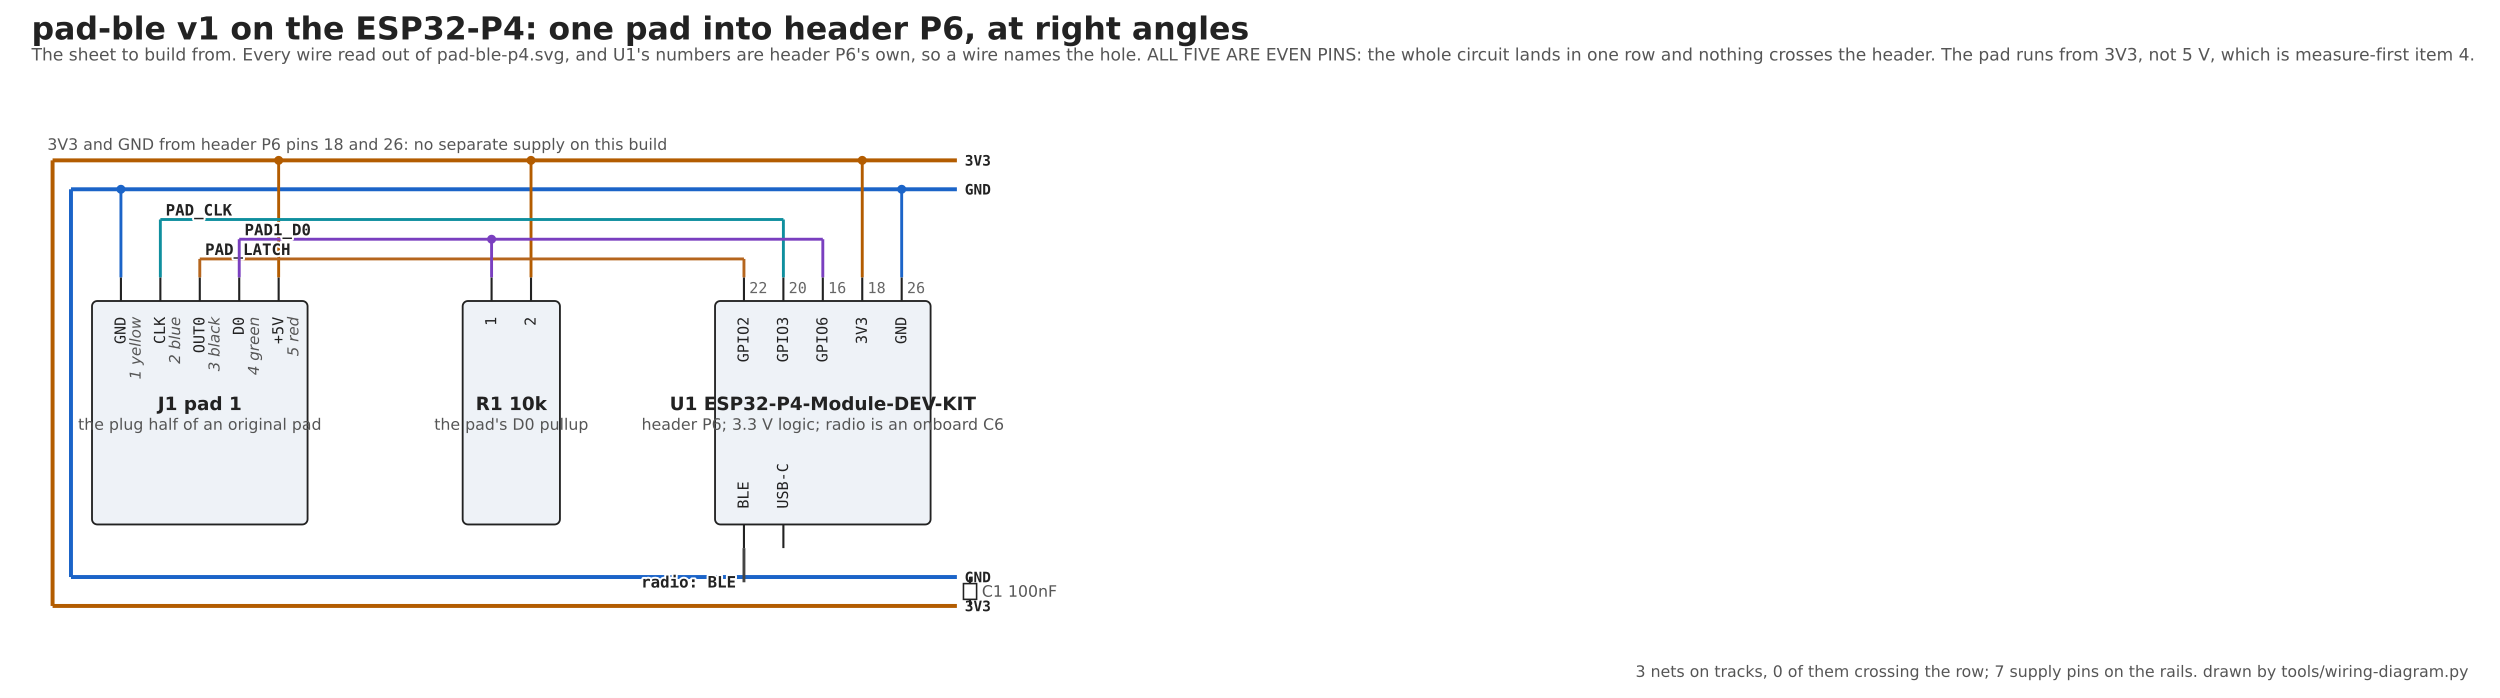
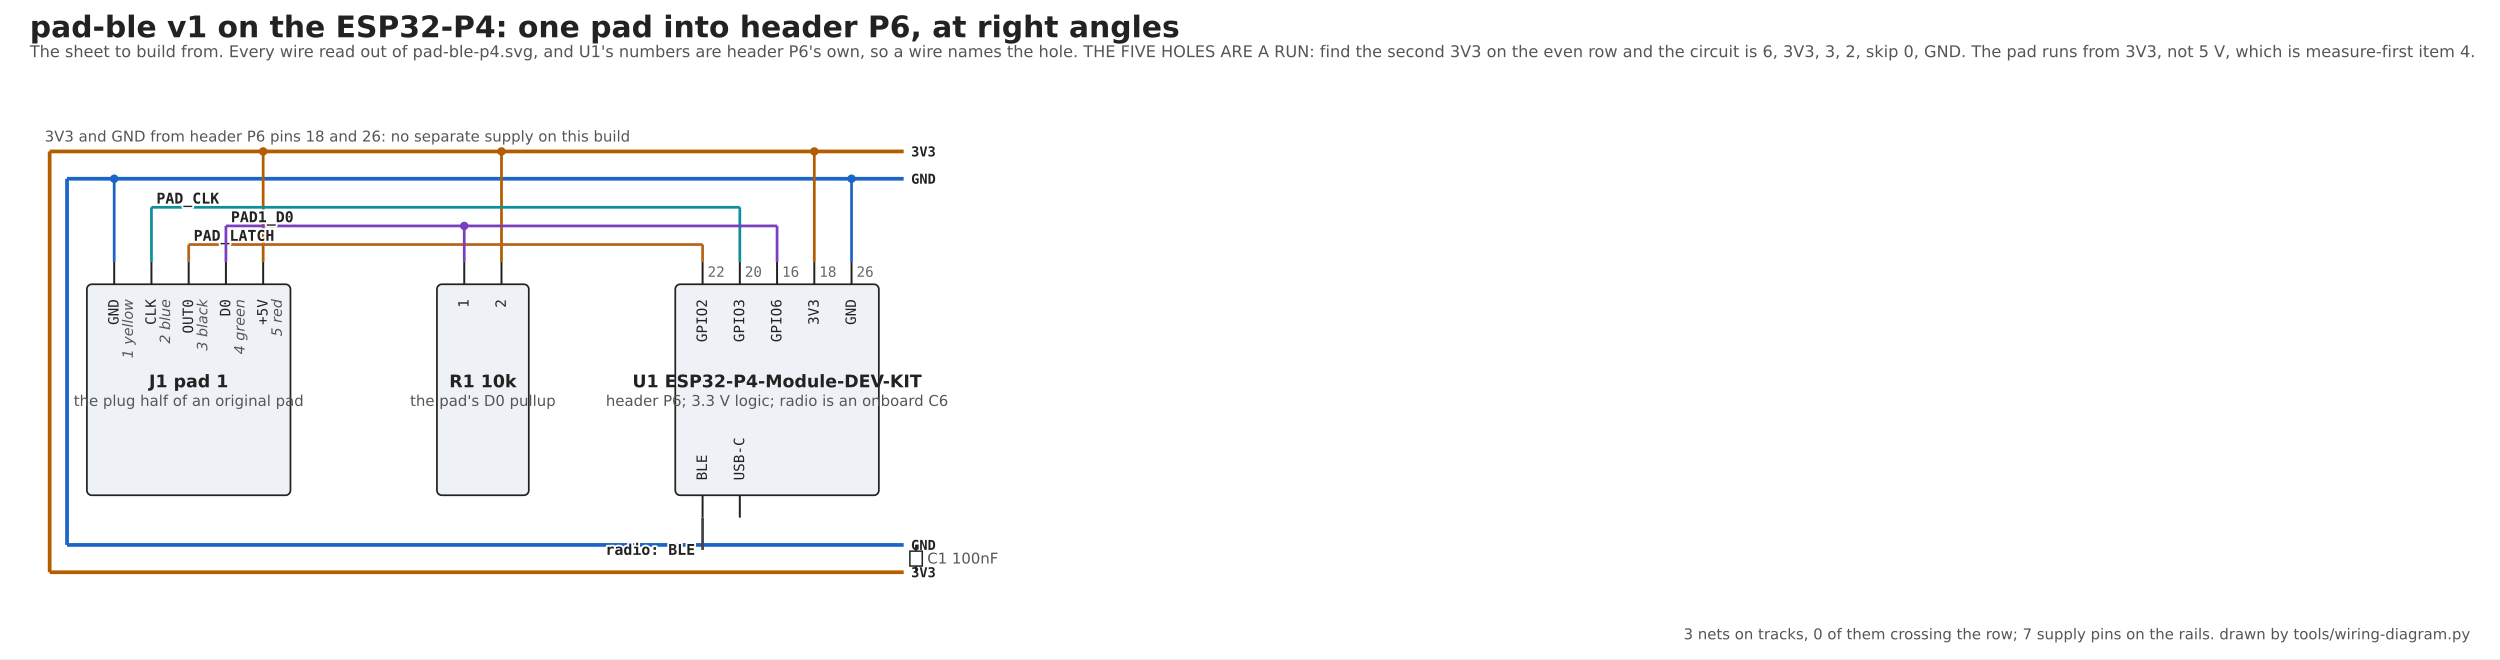
- <svg xmlns="http://www.w3.org/2000/svg" viewBox="0 0 1902 531" width="1902" height="531" role="img" aria-label="pad-ble adapter wiring diagram, ESP32-P4">
+ <svg xmlns="http://www.w3.org/2000/svg" viewBox="0 0 2014 531" width="2014" height="531" role="img" aria-label="pad-ble adapter wiring diagram, ESP32-P4">
  <style>
 text{font-family:ui-sans-serif,'DejaVu Sans',sans-serif;fill:#222}
 .title{font-size:24px;font-weight:700}
 .sub{font-size:13px;fill:#555}
 .ref{font-size:14px;font-weight:700}
 .note{font-size:12px;fill:#555}
 .pin{font-family:ui-monospace,'DejaVu Sans Mono',monospace;font-size:11.5px}
 .pinno{font-family:ui-monospace,'DejaVu Sans Mono',monospace;font-size:11.5px;fill:#666}
 .net{font-family:ui-monospace,'DejaVu Sans Mono',monospace;font-size:12px;font-weight:700;paint-order:stroke;stroke:#fff;stroke-width:3px;stroke-linejoin:round}
 .rail{font-family:ui-monospace,'DejaVu Sans Mono',monospace;font-size:11px;font-weight:700}
 .lead{font-size:11.5px;font-style:italic;fill:#555}
 .body{fill:#f4f2ea;stroke:#222;stroke-width:1.6}
 .hdr{fill:#eef2f7;stroke:#222;stroke-width:1.4}
 .cap{fill:#fff;stroke:#222;stroke-width:1.2}
 .stub{stroke:#222;stroke-width:1.6}
 .wire{fill:none;stroke-width:2.2;stroke-linejoin:miter}
 .railline{fill:none;stroke-width:3}
 .notch{fill:#fff;stroke:#222;stroke-width:1.2}
</style>
-   <rect x="0" y="0" width="1902" height="531" fill="#ffffff" />
+   <rect x="0" y="0" width="2014" height="531" fill="#ffffff" />
  <g class="sheet-heading" data-height="60">
    <text class="title" x="24.0" y="30.0" text-anchor="start">pad-ble v1 on the ESP32-P4: one pad into header P6, at right angles</text>
-     <text class="sub" x="24.0" y="46.0" text-anchor="start">The sheet to build from. Every wire read out of pad-ble-p4.svg, and U1's numbers are header P6's own, so a wire names the hole. ALL FIVE ARE EVEN PINS: the whole circuit lands in one row and nothing crosses the header. The pad runs from 3V3, not 5 V, which is measure-first item 4.</text>
+     <text class="sub" x="24.0" y="46.0" text-anchor="start">The sheet to build from. Every wire read out of pad-ble-p4.svg, and U1's numbers are header P6's own, so a wire names the hole. THE FIVE HOLES ARE A RUN: find the second 3V3 on the even row and the circuit is 6, 3V3, 3, 2, skip 0, GND. The pad runs from 3V3, not 5 V, which is measure-first item 4.</text>
  </g>
  <line class="railline" x1="40.0" y1="122.0" x2="728.0" y2="122.0" stroke="#b35c00" />
  <text class="rail" x="734.0" y="126.0" text-anchor="start">3V3</text>
  <line class="railline" x1="40.0" y1="461.0" x2="728.0" y2="461.0" stroke="#b35c00" />
  <text class="rail" x="734.0" y="465.0" text-anchor="start">3V3</text>
  <line class="railline" x1="40.0" y1="122.0" x2="40.0" y2="461.0" stroke="#b35c00" />
  <line class="railline" x1="54.0" y1="144.0" x2="728.0" y2="144.0" stroke="#1b64c8" />
  <text class="rail" x="734.0" y="148.0" text-anchor="start">GND</text>
  <line class="railline" x1="54.0" y1="439.0" x2="728.0" y2="439.0" stroke="#1b64c8" />
  <text class="rail" x="734.0" y="443.0" text-anchor="start">GND</text>
  <line class="railline" x1="54.0" y1="144.0" x2="54.0" y2="439.0" stroke="#1b64c8" />
  <text class="note" x="36.0" y="114.0" text-anchor="start">3V3 and GND from header P6 pins 18 and 26: no separate supply on this build</text>
  <rect class="hdr" x="70" y="229" width="164" height="170" rx="4" />
  <text class="ref" x="152.0" y="312.0" text-anchor="middle">J1 pad 1</text>
  <text class="note" x="152.0" y="327.0" text-anchor="middle">the plug half of an original pad</text>
  <line class="stub" x1="92.0" y1="229.0" x2="92.0" y2="211.0" />
  <text class="pin" x="95.5" y="241.0" text-anchor="end" transform="rotate(-90 95.5 241.0)">GND</text>
  <text class="lead" x="107.0" y="241.0" text-anchor="end" transform="rotate(-90 107.0 241.0)">1 yellow</text>
  <line class="stub" x1="122.0" y1="229.0" x2="122.0" y2="211.0" />
  <text class="pin" x="125.5" y="241.0" text-anchor="end" transform="rotate(-90 125.5 241.0)">CLK</text>
  <text class="lead" x="137.0" y="241.0" text-anchor="end" transform="rotate(-90 137.0 241.0)">2 blue</text>
  <line class="stub" x1="152.0" y1="229.0" x2="152.0" y2="211.0" />
  <text class="pin" x="155.5" y="241.0" text-anchor="end" transform="rotate(-90 155.5 241.0)">OUT0</text>
  <text class="lead" x="167.0" y="241.0" text-anchor="end" transform="rotate(-90 167.0 241.0)">3 black</text>
  <line class="stub" x1="182.0" y1="229.0" x2="182.0" y2="211.0" />
  <text class="pin" x="185.5" y="241.0" text-anchor="end" transform="rotate(-90 185.5 241.0)">D0</text>
  <text class="lead" x="197.0" y="241.0" text-anchor="end" transform="rotate(-90 197.0 241.0)">4 green</text>
  <line class="stub" x1="212.0" y1="229.0" x2="212.0" y2="211.0" />
  <text class="pin" x="215.5" y="241.0" text-anchor="end" transform="rotate(-90 215.5 241.0)">+5V</text>
  <text class="lead" x="227.0" y="241.0" text-anchor="end" transform="rotate(-90 227.0 241.0)">5 red</text>
  <rect class="hdr" x="352" y="229" width="74" height="170" rx="4" />
  <text class="ref" x="389.0" y="312.0" text-anchor="middle">R1 10k</text>
  <text class="note" x="389.0" y="327.0" text-anchor="middle">the pad's D0 pullup</text>
  <line class="stub" x1="374.0" y1="229.0" x2="374.0" y2="211.0" />
  <text class="pin" x="377.5" y="241.0" text-anchor="end" transform="rotate(-90 377.5 241.0)">1</text>
  <line class="stub" x1="404.0" y1="229.0" x2="404.0" y2="211.0" />
  <text class="pin" x="407.5" y="241.0" text-anchor="end" transform="rotate(-90 407.5 241.0)">2</text>
  <rect class="hdr" x="544" y="229" width="164" height="170" rx="4" />
  <text class="ref" x="626.0" y="312.0" text-anchor="middle">U1 ESP32-P4-Module-DEV-KIT</text>
  <text class="note" x="626.0" y="327.0" text-anchor="middle">header P6; 3.3 V logic; radio is an onboard C6</text>
  <line class="stub" x1="566.0" y1="229.0" x2="566.0" y2="211.0" />
  <text class="pin" x="569.5" y="241.0" text-anchor="end" transform="rotate(-90 569.5 241.0)">GPIO2</text>
  <text class="pinno" x="570.0" y="223.0" text-anchor="start">22</text>
  <line class="stub" x1="596.0" y1="229.0" x2="596.0" y2="211.0" />
  <text class="pin" x="599.5" y="241.0" text-anchor="end" transform="rotate(-90 599.5 241.0)">GPIO3</text>
  <text class="pinno" x="600.0" y="223.0" text-anchor="start">20</text>
  <line class="stub" x1="626.0" y1="229.0" x2="626.0" y2="211.0" />
  <text class="pin" x="629.5" y="241.0" text-anchor="end" transform="rotate(-90 629.5 241.0)">GPIO6</text>
  <text class="pinno" x="630.0" y="223.0" text-anchor="start">16</text>
  <line class="stub" x1="656.0" y1="229.0" x2="656.0" y2="211.0" />
  <text class="pin" x="659.5" y="241.0" text-anchor="end" transform="rotate(-90 659.5 241.0)">3V3</text>
  <text class="pinno" x="660.0" y="223.0" text-anchor="start">18</text>
  <line class="stub" x1="686.0" y1="229.0" x2="686.0" y2="211.0" />
  <text class="pin" x="689.5" y="241.0" text-anchor="end" transform="rotate(-90 689.5 241.0)">GND</text>
  <text class="pinno" x="690.0" y="223.0" text-anchor="start">26</text>
  <line class="stub" x1="566.0" y1="399.0" x2="566.0" y2="417.0" />
  <text class="pin" x="569.5" y="387.0" text-anchor="start" transform="rotate(-90 569.5 387.0)">BLE</text>
  <line class="stub" x1="596.0" y1="399.0" x2="596.0" y2="417.0" />
  <text class="pin" x="599.5" y="387.0" text-anchor="start" transform="rotate(-90 599.5 387.0)">USB-C</text>
  <line class="stub" x1="738.0" y1="439.0" x2="738.0" y2="461.0" />
  <rect class="cap" x="733" y="444.0" width="10" height="12" />
  <text class="note" x="747.0" y="454.0" text-anchor="start">C1 100nF</text>
  <line class="wire" x1="212.0" y1="211.0" x2="212.0" y2="122.0" stroke="#b35c00" />
  <circle cx="212.0" cy="122.0" r="3.4" fill="#b35c00" />
  <line class="wire" x1="404.0" y1="211.0" x2="404.0" y2="122.0" stroke="#b35c00" />
  <circle cx="404.0" cy="122.0" r="3.4" fill="#b35c00" />
  <line class="wire" x1="656.0" y1="211.0" x2="656.0" y2="122.0" stroke="#b35c00" />
  <circle cx="656.0" cy="122.0" r="3.4" fill="#b35c00" />
  <line class="wire" x1="92.0" y1="211.0" x2="92.0" y2="144.0" stroke="#1b64c8" />
  <circle cx="92.0" cy="144.0" r="3.4" fill="#1b64c8" />
  <line class="wire" x1="686.0" y1="211.0" x2="686.0" y2="144.0" stroke="#1b64c8" />
  <circle cx="686.0" cy="144.0" r="3.4" fill="#1b64c8" />
  <line class="wire" x1="122.0" y1="167.0" x2="596.0" y2="167.0" stroke="#0f8f9e" />
  <line class="wire" x1="122.0" y1="211.0" x2="122.0" y2="167.0" stroke="#0f8f9e" />
  <line class="wire" x1="596.0" y1="211.0" x2="596.0" y2="167.0" stroke="#0f8f9e" />
  <text class="net" x="126.0" y="164.0" text-anchor="start">PAD_CLK</text>
  <line class="wire" x1="152.0" y1="197.0" x2="566.0" y2="197.0" stroke="#b5651d" />
  <line class="wire" x1="152.0" y1="211.0" x2="152.0" y2="197.0" stroke="#b5651d" />
  <line class="wire" x1="566.0" y1="211.0" x2="566.0" y2="197.0" stroke="#b5651d" />
  <text class="net" x="156.0" y="194.0" text-anchor="start">PAD_LATCH</text>
  <line class="wire" x1="182.0" y1="182.0" x2="626.0" y2="182.0" stroke="#7a3fbf" />
  <line class="wire" x1="182.0" y1="211.0" x2="182.0" y2="182.0" stroke="#7a3fbf" />
  <line class="wire" x1="374.0" y1="211.0" x2="374.0" y2="182.0" stroke="#7a3fbf" />
  <line class="wire" x1="626.0" y1="211.0" x2="626.0" y2="182.0" stroke="#7a3fbf" />
  <circle cx="374.0" cy="182.0" r="3.4" fill="#7a3fbf" />
  <text class="net" x="186.0" y="179.0" text-anchor="start">PAD1_D0</text>
  <line class="wire" x1="566.0" y1="417.0" x2="566.0" y2="443.0" stroke="#444" />
  <text class="net" x="560.0" y="447.0" text-anchor="end">radio: BLE</text>
-   <text class="note" x="1878" y="515" text-anchor="end">3 nets on tracks, 0 of them crossing the row; 7 supply pins on the rails. drawn by tools/wiring-diagram.py</text>
+   <text class="note" x="1990" y="515" text-anchor="end">3 nets on tracks, 0 of them crossing the row; 7 supply pins on the rails. drawn by tools/wiring-diagram.py</text>
</svg>
